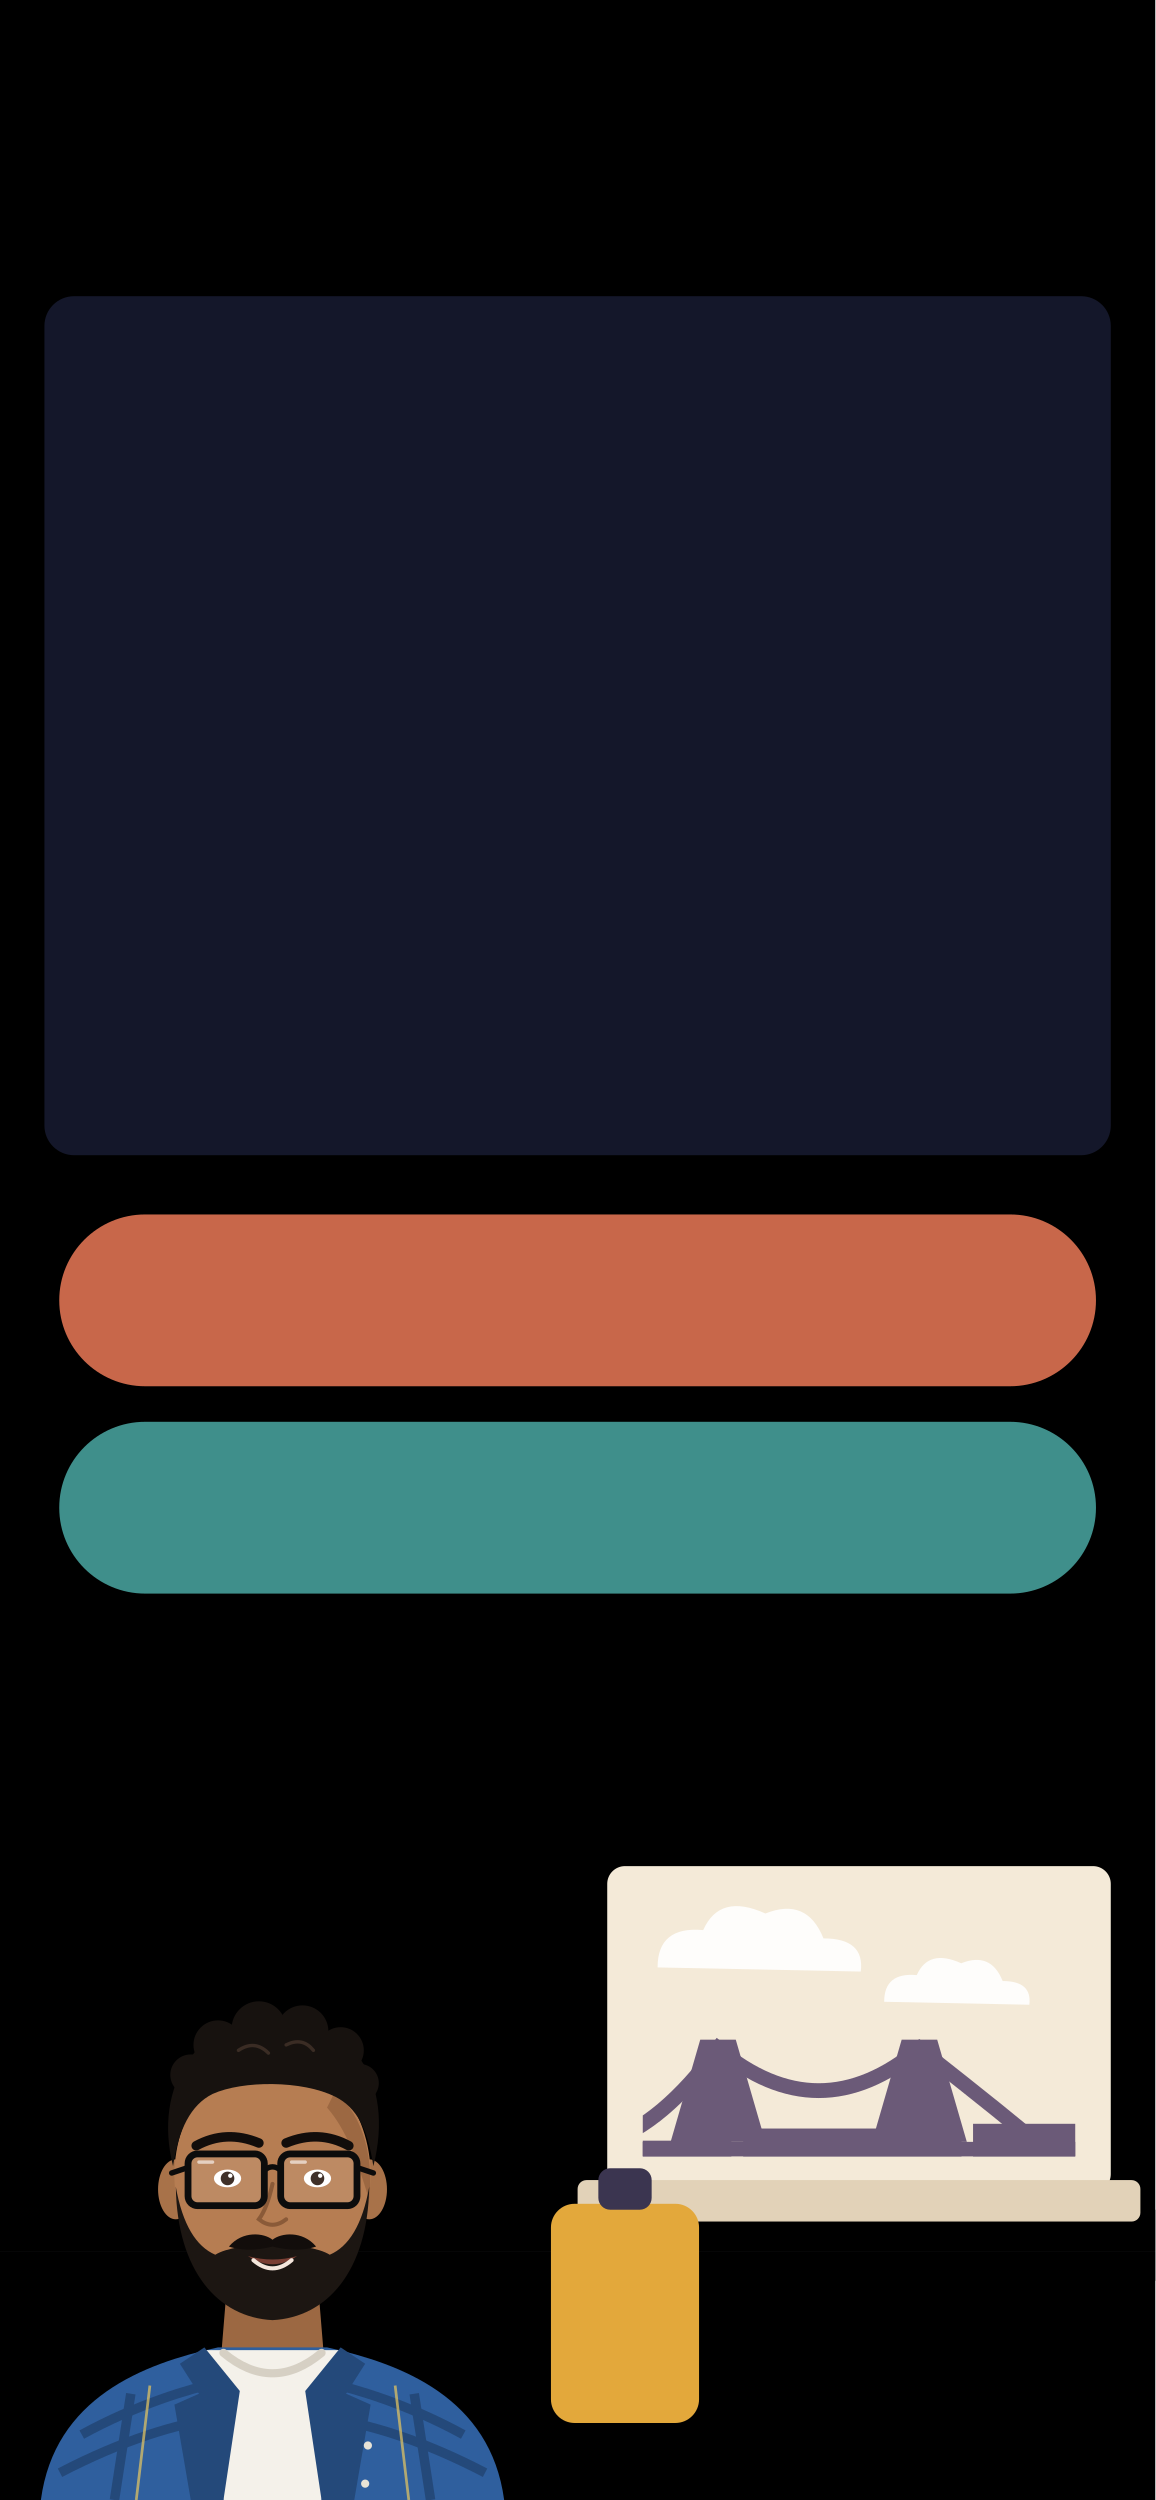
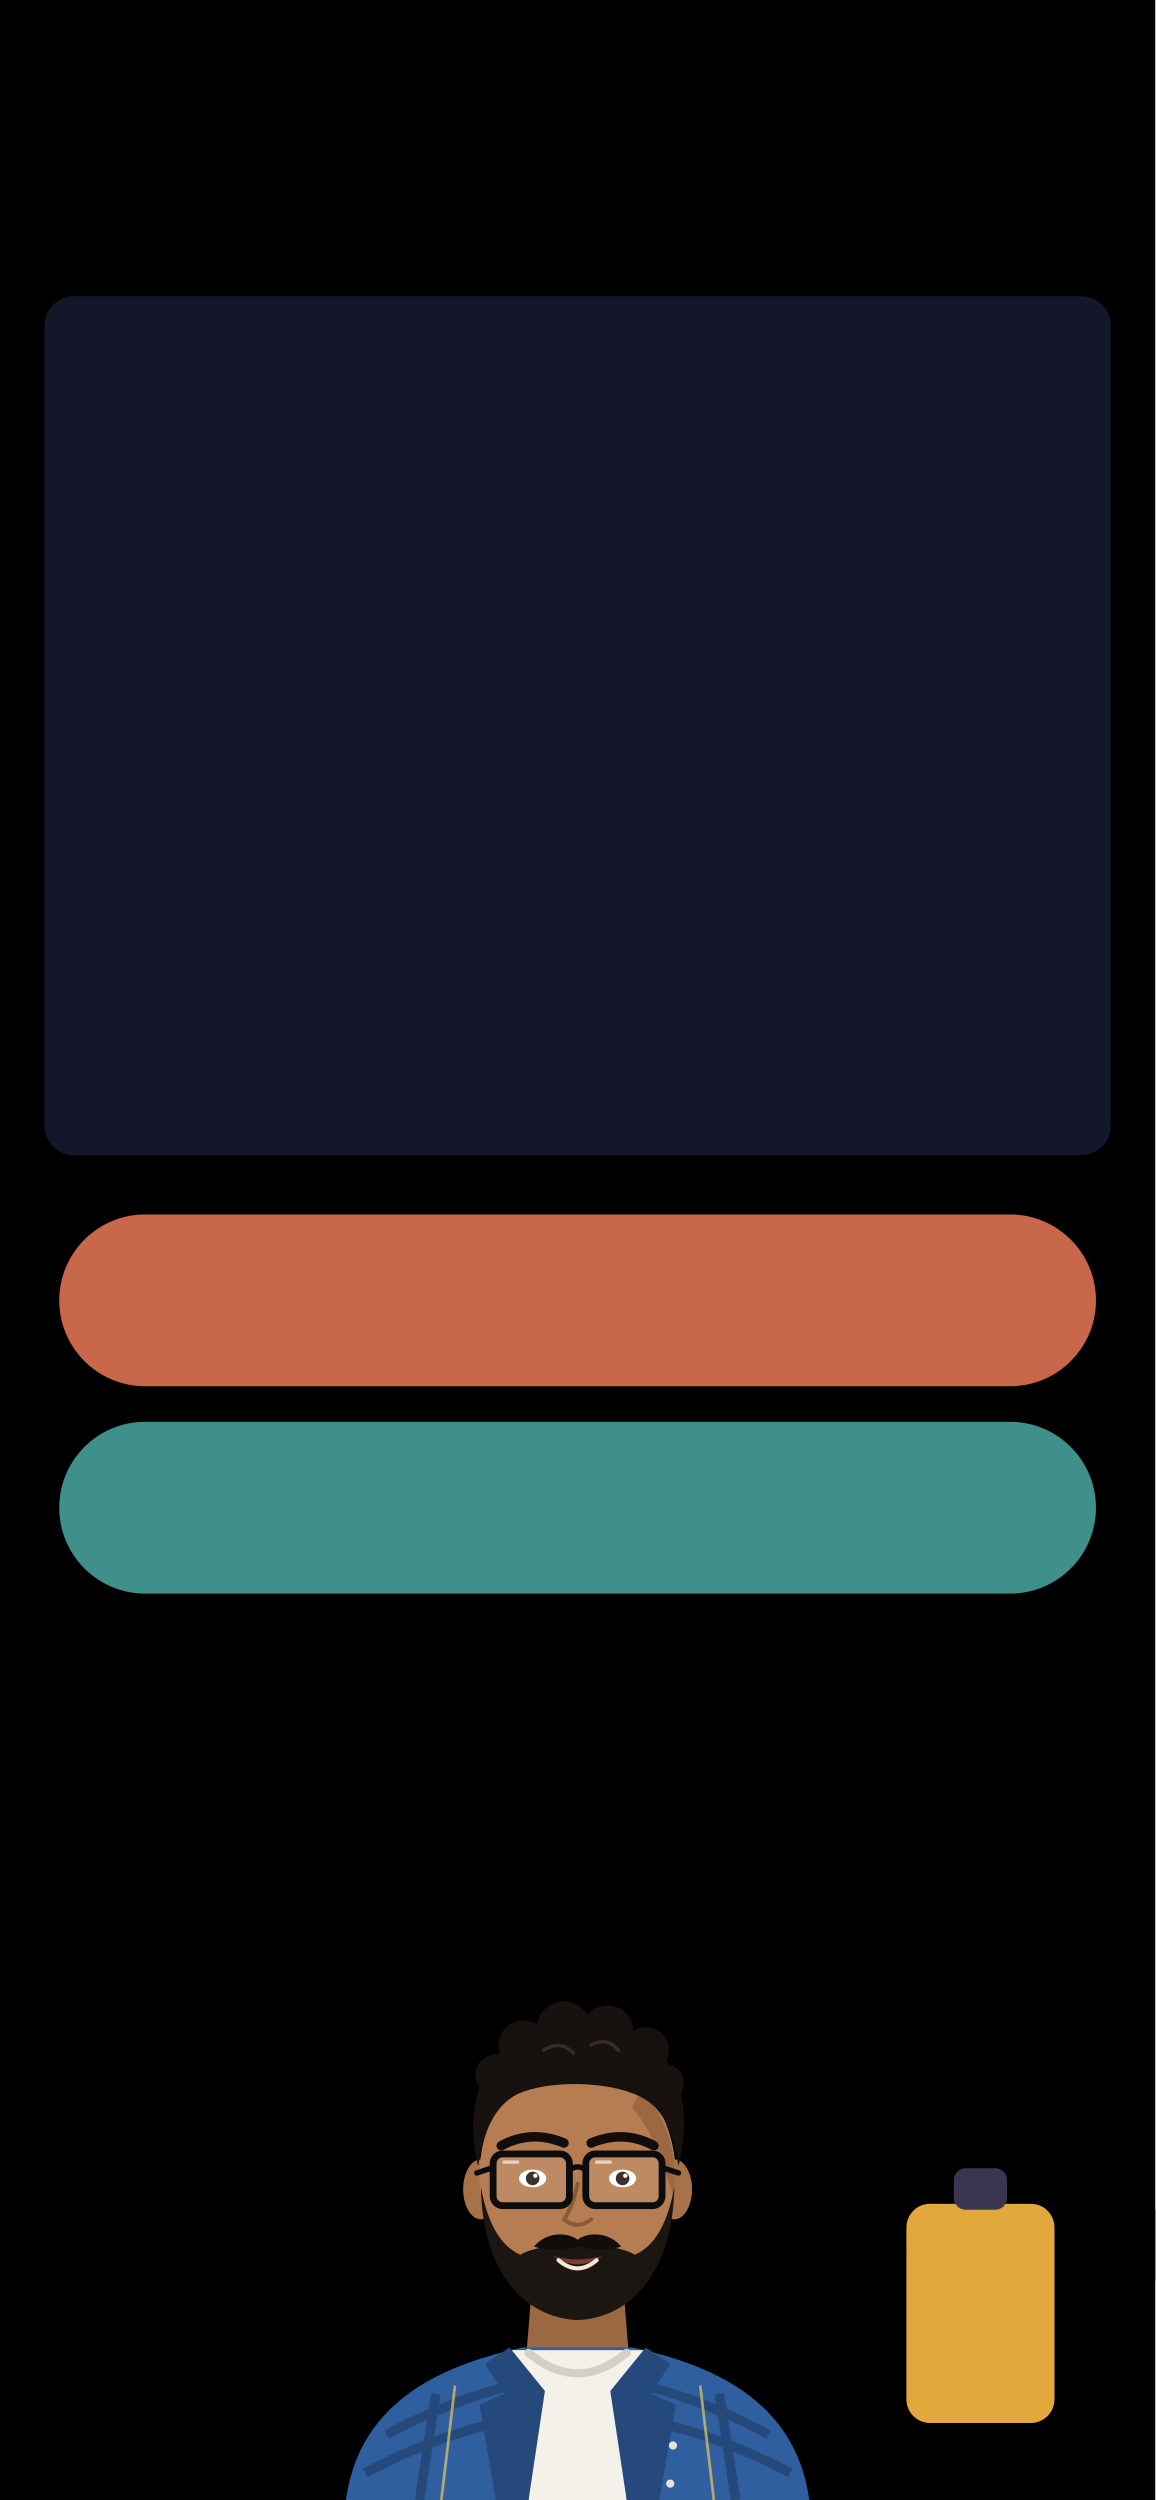
- <svg xmlns="http://www.w3.org/2000/svg" data-scene="15-departures" preserveAspectRatio="xMidYMax slice" viewBox="0 0 390 844">
+ <svg xmlns="http://www.w3.org/2000/svg" viewBox="0 0 390 844" preserveAspectRatio="xMidYMax slice" data-scene="15-departures">
  <defs>
-     <linearGradient id="15m-sky" x1="0" x2="0" y1="0" y2="1">
-       <stop class="s-top" offset="0" />
-       <stop class="s-bot" offset="1" />
+     <linearGradient id="15m-sky" x1="0" y1="0" x2="0" y2="1">
+       <stop offset="0" class="s-top" />
+       <stop offset="1" class="s-bot" />
    </linearGradient>
  </defs>
  <g data-id="wall" data-k="0">
-     <rect width="390" height="760" class="p-wall" />
-     <rect width="390" height="14" y="746" class="p-wall-d" />
+     <rect x="0" y="0" width="390" height="760" class="p-wall" />
+     <rect x="0" y="746" width="390" height="14" class="p-wall-d" />
  </g>
  <g data-id="floor" data-k="0">
-     <rect width="390" height="84" y="760" class="p-floor" />
-     <rect width="390" height="10" y="760" class="p-floor-d" />
-   </g>
-   <g data-id="airport-window" data-k="1">
-     <g transform="translate(205 630)">
-       <defs>
-         <clipPath id="15m-aw-wclip">
-           <rect width="146" height="86" x="12" y="12" />
-         </clipPath>
-       </defs>
-       <rect width="170" height="110" fill="#f4ead8" rx="6" />
-       <g clip-path="url(#15m-aw-wclip)">
-         <rect width="170" height="110" fill="url(#15m-aw-sky)" />
-         <g class="idle-cloud" data-drift="60">
-           <g transform="matrix(.7 0 0 .7 17 13.2)">
-             <path fill="#fff" d="M0 30q0-20 22-18 8-18 30-8 20-8 28 12 20 0 18 16Z" opacity=".9" />
-           </g>
-         </g>
-         <g class="idle-cloud" data-drift="50">
-           <g transform="matrix(.5 0 0 .5 93.5 30.8)">
-             <path fill="#fff" d="M0 30q0-20 22-18 8-18 30-8 20-8 28 12 20 0 18 16Z" opacity=".9" />
-           </g>
-         </g>
-         <rect width="170" height="6" y="93.1" fill="#6b5a78" />
-         <path fill="#6b5a78" d="m21.4 93.1 10-34.5h12l10 34.5Z" />
-         <path fill="#6b5a78" d="m89.4 93.1 10-34.5h12l10 34.5Z" />
-         <path fill="none" stroke="#6b5a78" stroke-width="5" d="M0 93.1Q18.7 87 37.4 61.6q34 28.4 68 0 32.3 25.4 39.1 31.5" class="draw" />
-         <rect width="41.9" height="17.3" y="92.7" fill="#6b5a78" />
-         <rect width="73.7" height="21.4" x="45.9" y="88.6" fill="#6b5a78" />
-         <rect width="49.2" height="23" x="123.5" y="87" fill="#6b5a78" />
-       </g>
-       <rect width="190" height="14" x="-10" y="106" fill="#e2d2b8" rx="3" />
-     </g>
+     <rect x="0" y="760" width="390" height="84" class="p-floor" />
+     <rect x="0" y="760" width="390" height="10" class="p-floor-d" />
  </g>
  <g data-id="board" data-k="3">
-     <rect width="360" height="290" x="15" y="100" fill="#14172a" data-board="" rx="10" />
+     <rect x="15" y="100" width="360" height="290" fill="#14172a" rx="10" data-board="" />
  </g>
  <g data-id="cta" data-k="5">
    <g data-cta="">
-       <rect width="350" height="58" x="20" y="410" fill="#c8674a" data-link="cta-mail" rx="29" />
+       <rect x="20" y="410" width="350" height="58" fill="#c8674a" rx="29" data-link="cta-cv" />
    </g>
    <g data-cta="">
-       <rect width="350" height="58" x="20" y="480" fill="#3f8f8b" data-link="restart" rx="29" />
+       <rect x="20" y="480" width="350" height="58" fill="#3f8f8b" rx="29" data-link="restart" />
    </g>
  </g>
  <g data-id="suitcase" data-k="4">
-     <rect width="50" height="74" x="186" y="744" fill="#e3a83b" rx="8" />
-     <rect width="18" height="14" x="202" y="732" fill="#3b3550" rx="4" />
+     <rect x="306" y="744" width="50" height="74" fill="#e3a83b" rx="8" />
+     <rect x="322" y="732" width="18" height="14" fill="#3b3550" rx="4" />
  </g>
  <g data-id="me" data-k="6" data-view="front">
-     <g transform="matrix(.46 0 0 .46 0 660)">
-       <path fill="#9c6842" d="M168 225h64l6 73q-38 20-76 0Z" />
-       <path fill="#2f5f9e" d="M30 400c10-75 75-100 130-112h80c55 12 120 37 130 112Z" />
-       <path fill="none" stroke="#24497a" stroke-width="7" d="M60 352c40-22 80-34 100-38h80c20 4 60 16 100 38" />
-       <path fill="none" stroke="#24497a" stroke-width="7" d="M44 380c46-24 86-36 116-40m80 0c30 4 70 16 116 40" />
-       <path fill="none" stroke="#24497a" stroke-width="7" d="m96 322-12 78m220-78 12 78" />
-       <path fill="none" stroke="#e8c860" stroke-width="2" d="m110 316-10 84m190-84 10 84" opacity=".7" />
-       <path fill="#f4f1ea" d="M150 290h100l-14 110h-72Z" />
-       <path fill="none" stroke="#d6d0c4" stroke-linecap="round" stroke-width="6" d="M164 292q36 30 72 0" />
-       <path fill="#24497a" d="m150 288 26 32-12 80h-24l-12-70 18-8-14-22Z" />
-       <path fill="#24497a" d="m250 288-26 32 12 80h24l12-70-18-8 14-22Z" />
+     <g transform="translate(103 660) scale(0.46)">
+       <path d="M168 225 L232 225 L238 298 Q200 318 162 298 Z" fill="#9c6842" />
+       <path d="M30 400 C40 325 105 300 160 288 L240 288 C295 300 360 325 370 400 Z" fill="#2f5f9e" />
+       <path d="M60 352 C100 330 140 318 160 314 L240 314 C260 318 300 330 340 352" fill="none" stroke="#24497a" stroke-width="7" />
+       <path d="M44 380 C90 356 130 344 160 340 M240 340 C270 344 310 356 356 380" fill="none" stroke="#24497a" stroke-width="7" />
+       <path d="M96 322 L84 400 M304 322 L316 400" fill="none" stroke="#24497a" stroke-width="7" />
+       <path d="M110 316 L100 400 M290 316 L300 400" fill="none" stroke="#e8c860" stroke-width="2" opacity="0.7" />
+       <path d="M150 290 L250 290 L236 400 L164 400 Z" fill="#f4f1ea" />
+       <path d="M164 292 Q200 322 236 292" fill="none" stroke="#d6d0c4" stroke-width="6" stroke-linecap="round" />
+       <path d="M150 288 L176 320 L164 400 L140 400 L128 330 L146 322 L132 300 Z" fill="#24497a" />
+       <path d="M250 288 L224 320 L236 400 L260 400 L272 330 L254 322 L268 300 Z" fill="#24497a" />
      <circle cx="270" cy="360" r="3" fill="#e8e3d6" />
      <circle cx="268" cy="388" r="3" fill="#e8e3d6" />
      <g data-anchor="head">
-         <ellipse cx="129" cy="172" fill="#a87249" rx="13" ry="22" />
-         <ellipse cx="271" cy="172" fill="#a87249" rx="13" ry="22" />
-         <ellipse cx="200" cy="162" fill="#b67d52" rx="72" ry="88" />
-         <path fill="#9c6842" d="M246 100c22 20 28 50 25 80-9-30-17-52-31-68Z" />
-         <path fill="#17120f" d="M127 155c-15-60 18-107 73-109 58 0 90 46 74 109-4-27-12-43-28-51-24-12-68-12-90-2-16 8-25 26-29 53" />
+         <ellipse cx="129" cy="172" rx="13" ry="22" fill="#a87249" />
+         <ellipse cx="271" cy="172" rx="13" ry="22" fill="#a87249" />
+         <ellipse cx="200" cy="162" rx="72" ry="88" fill="#b67d52" />
+         <path d="M246 100 C268 120 274 150 271 180 C262 150 254 128 240 112 Z" fill="#9c6842" />
+         <path d="M127 155 C112 95 145 48 200 46 C258 46 290 92 274 155 C270 128 262 112 246 104 C222 92 178 92 156 102 C140 110 131 128 127 155 Z" fill="#17120f" />
        <circle cx="160" cy="66" r="18" fill="#17120f" />
        <circle cx="190" cy="54" r="20" fill="#17120f" />
        <circle cx="222" cy="56" r="19" fill="#17120f" />
        <circle cx="250" cy="70" r="17" fill="#17120f" />
        <circle cx="140" cy="88" r="15" fill="#17120f" />
        <circle cx="264" cy="94" r="14" fill="#17120f" />
-         <path fill="none" stroke="#3a2c24" stroke-linecap="round" stroke-width="2.5" d="M175 70q12-8 22 2m13-6q12-6 20 4" />
-         <path fill="#1c1612" d="M129 170c1 62 31 96 71 98 40-2 70-36 71-98-5 28-15 44-29 50-16-10-68-10-84 0-14-6-24-22-29-50" />
-         <path fill="#120d0b" d="M168 214c10-12 26-10 32-5 6-5 22-7 32 5-12 4-24 2-32 0-8 2-20 4-32 0" />
-         <path fill="#7a3e33" d="M182 221q18 12 36 0-18 5-36 0" />
-         <path fill="none" stroke="#f4e6dc" stroke-linecap="round" stroke-width="3" d="M186 224q14 12 28 0" />
-         <path fill="none" stroke="#120d0b" stroke-linecap="round" stroke-width="7" d="M144 140q22-12 46-2m20 0q24-10 46 2" />
-         <ellipse cx="167" cy="164" fill="#fff" rx="10" ry="6.5" />
-         <ellipse cx="233" cy="164" fill="#fff" rx="10" ry="6.5" />
+         <path d="M175 70 q12 -8 22 2 M210 66 q12 -6 20 4" fill="none" stroke="#3a2c24" stroke-width="2.5" stroke-linecap="round" />
+         <path d="M129 170 C130 232 160 266 200 268 C240 266 270 232 271 170 C266 198 256 214 242 220 C226 210 174 210 158 220 C144 214 134 198 129 170 Z" fill="#1c1612" />
+         <path d="M168 214 C178 202 194 204 200 209 C206 204 222 202 232 214 C220 218 208 216 200 214 C192 216 180 218 168 214 Z" fill="#120d0b" />
+         <path d="M182 221 Q200 233 218 221 Q200 226 182 221 Z" fill="#7a3e33" />
+         <path d="M186 224 Q200 236 214 224" fill="none" stroke="#f4e6dc" stroke-width="3" stroke-linecap="round" />
+         <path d="M144 140 Q166 128 190 138 M210 138 Q234 128 256 140" fill="none" stroke="#120d0b" stroke-width="7" stroke-linecap="round" />
+         <ellipse cx="167" cy="164" rx="10" ry="6.5" fill="#ffffff" />
+         <ellipse cx="233" cy="164" rx="10" ry="6.5" fill="#ffffff" />
        <circle cx="167" cy="164" r="5" fill="#2a1a12" />
        <circle cx="233" cy="164" r="5" fill="#2a1a12" />
-         <circle cx="169" cy="162" r="1.6" fill="#fff" />
-         <circle cx="235" cy="162" r="1.6" fill="#fff" />
-         <path fill="none" stroke="#8a5a38" stroke-linecap="round" stroke-width="3" d="M200 168q-4 18-10 26 10 8 20 0" />
-         <rect width="56" height="38" x="138" y="146" fill="#fff" fill-opacity=".1" stroke="#0c0c0c" stroke-width="5" rx="7" />
-         <rect width="56" height="38" x="206" y="146" fill="#fff" fill-opacity=".1" stroke="#0c0c0c" stroke-width="5" rx="7" />
-         <path fill="none" stroke="#0c0c0c" stroke-width="4" d="M194 158q6-5 12 0" />
-         <path fill="none" stroke="#0c0c0c" stroke-linecap="round" stroke-width="4" d="m138 156-12 4m136-4 12 4" />
-         <path fill="none" stroke="#fff" stroke-linecap="round" stroke-opacity=".6" stroke-width="2.5" d="M146 152h10m58 0h10" />
+         <circle cx="169" cy="162" r="1.6" fill="#ffffff" />
+         <circle cx="235" cy="162" r="1.6" fill="#ffffff" />
+         <path d="M200 168 Q196 186 190 194 Q200 202 210 194" fill="none" stroke="#8a5a38" stroke-width="3" stroke-linecap="round" />
+         <rect x="138" y="146" width="56" height="38" fill="#ffffff" rx="7" fill-opacity="0.1" stroke="#0c0c0c" stroke-width="5" />
+         <rect x="206" y="146" width="56" height="38" fill="#ffffff" rx="7" fill-opacity="0.1" stroke="#0c0c0c" stroke-width="5" />
+         <path d="M194 158 Q200 153 206 158" fill="none" stroke="#0c0c0c" stroke-width="4" />
+         <path d="M138 156 L126 160 M262 156 L274 160" fill="none" stroke="#0c0c0c" stroke-width="4" stroke-linecap="round" />
+         <path d="M146 152 L156 152 M214 152 L224 152" fill="none" stroke="#ffffff" stroke-opacity="0.6" stroke-width="2.5" stroke-linecap="round" />
      </g>
    </g>
  </g>
</svg>
